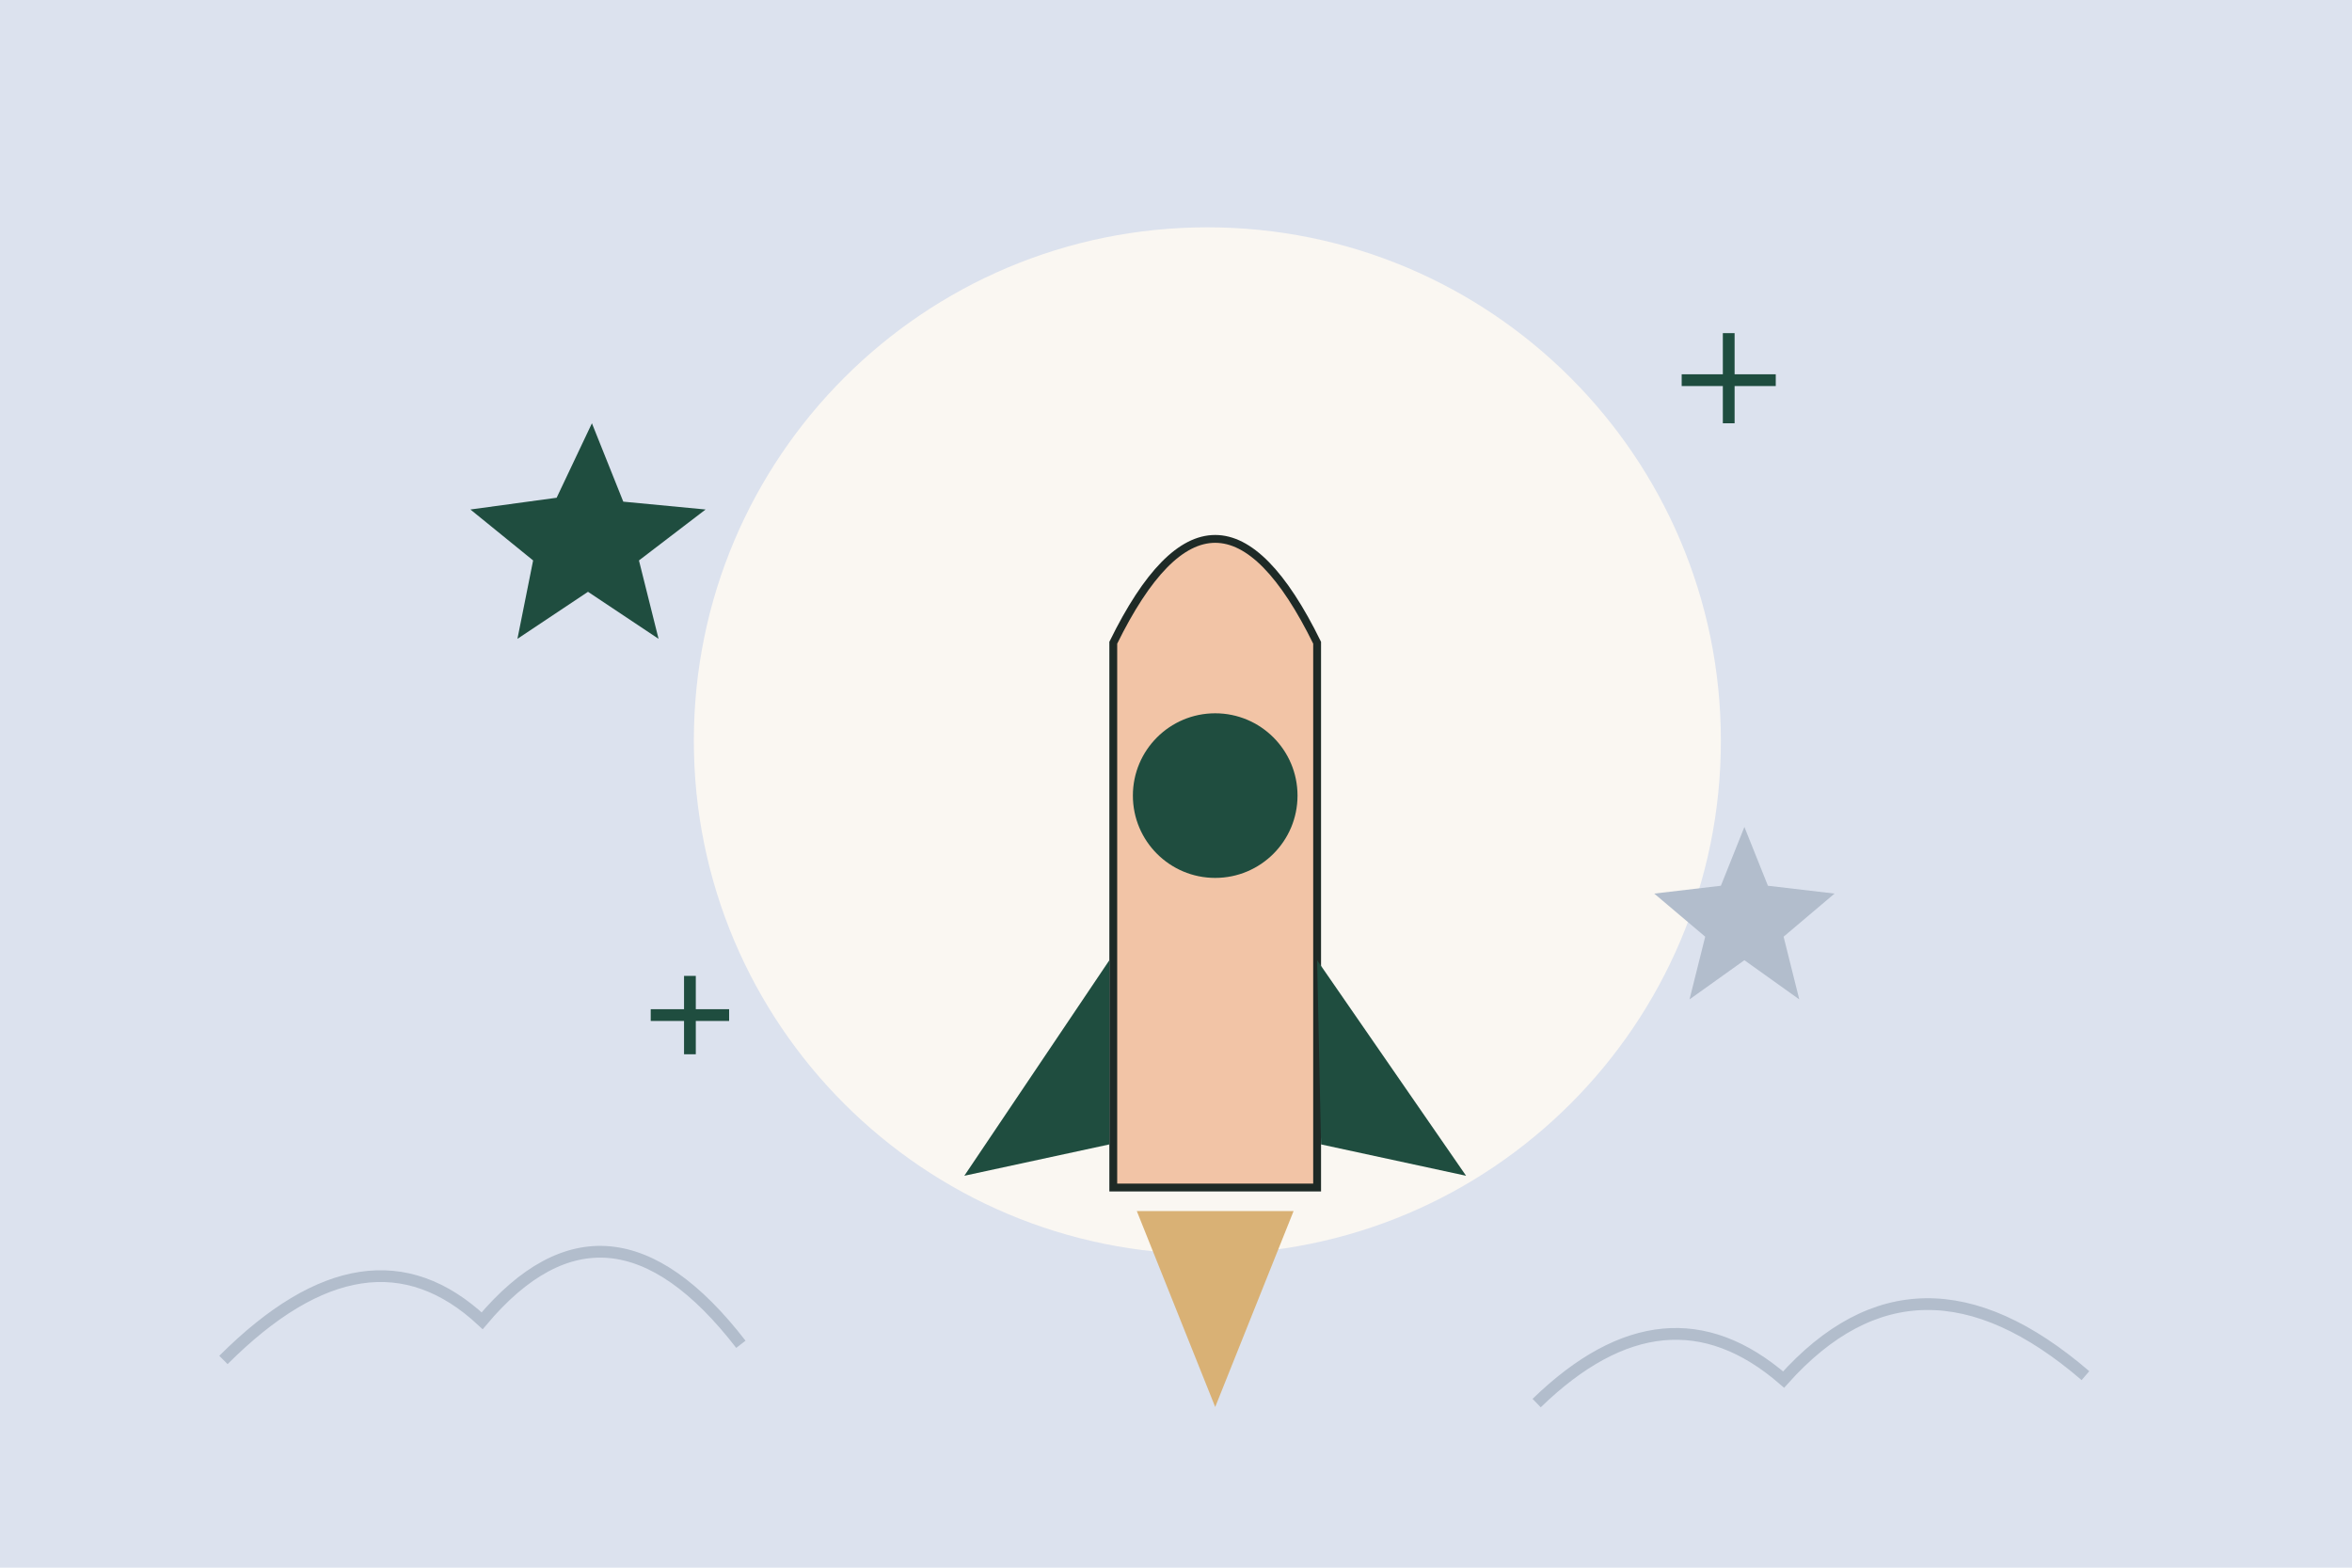
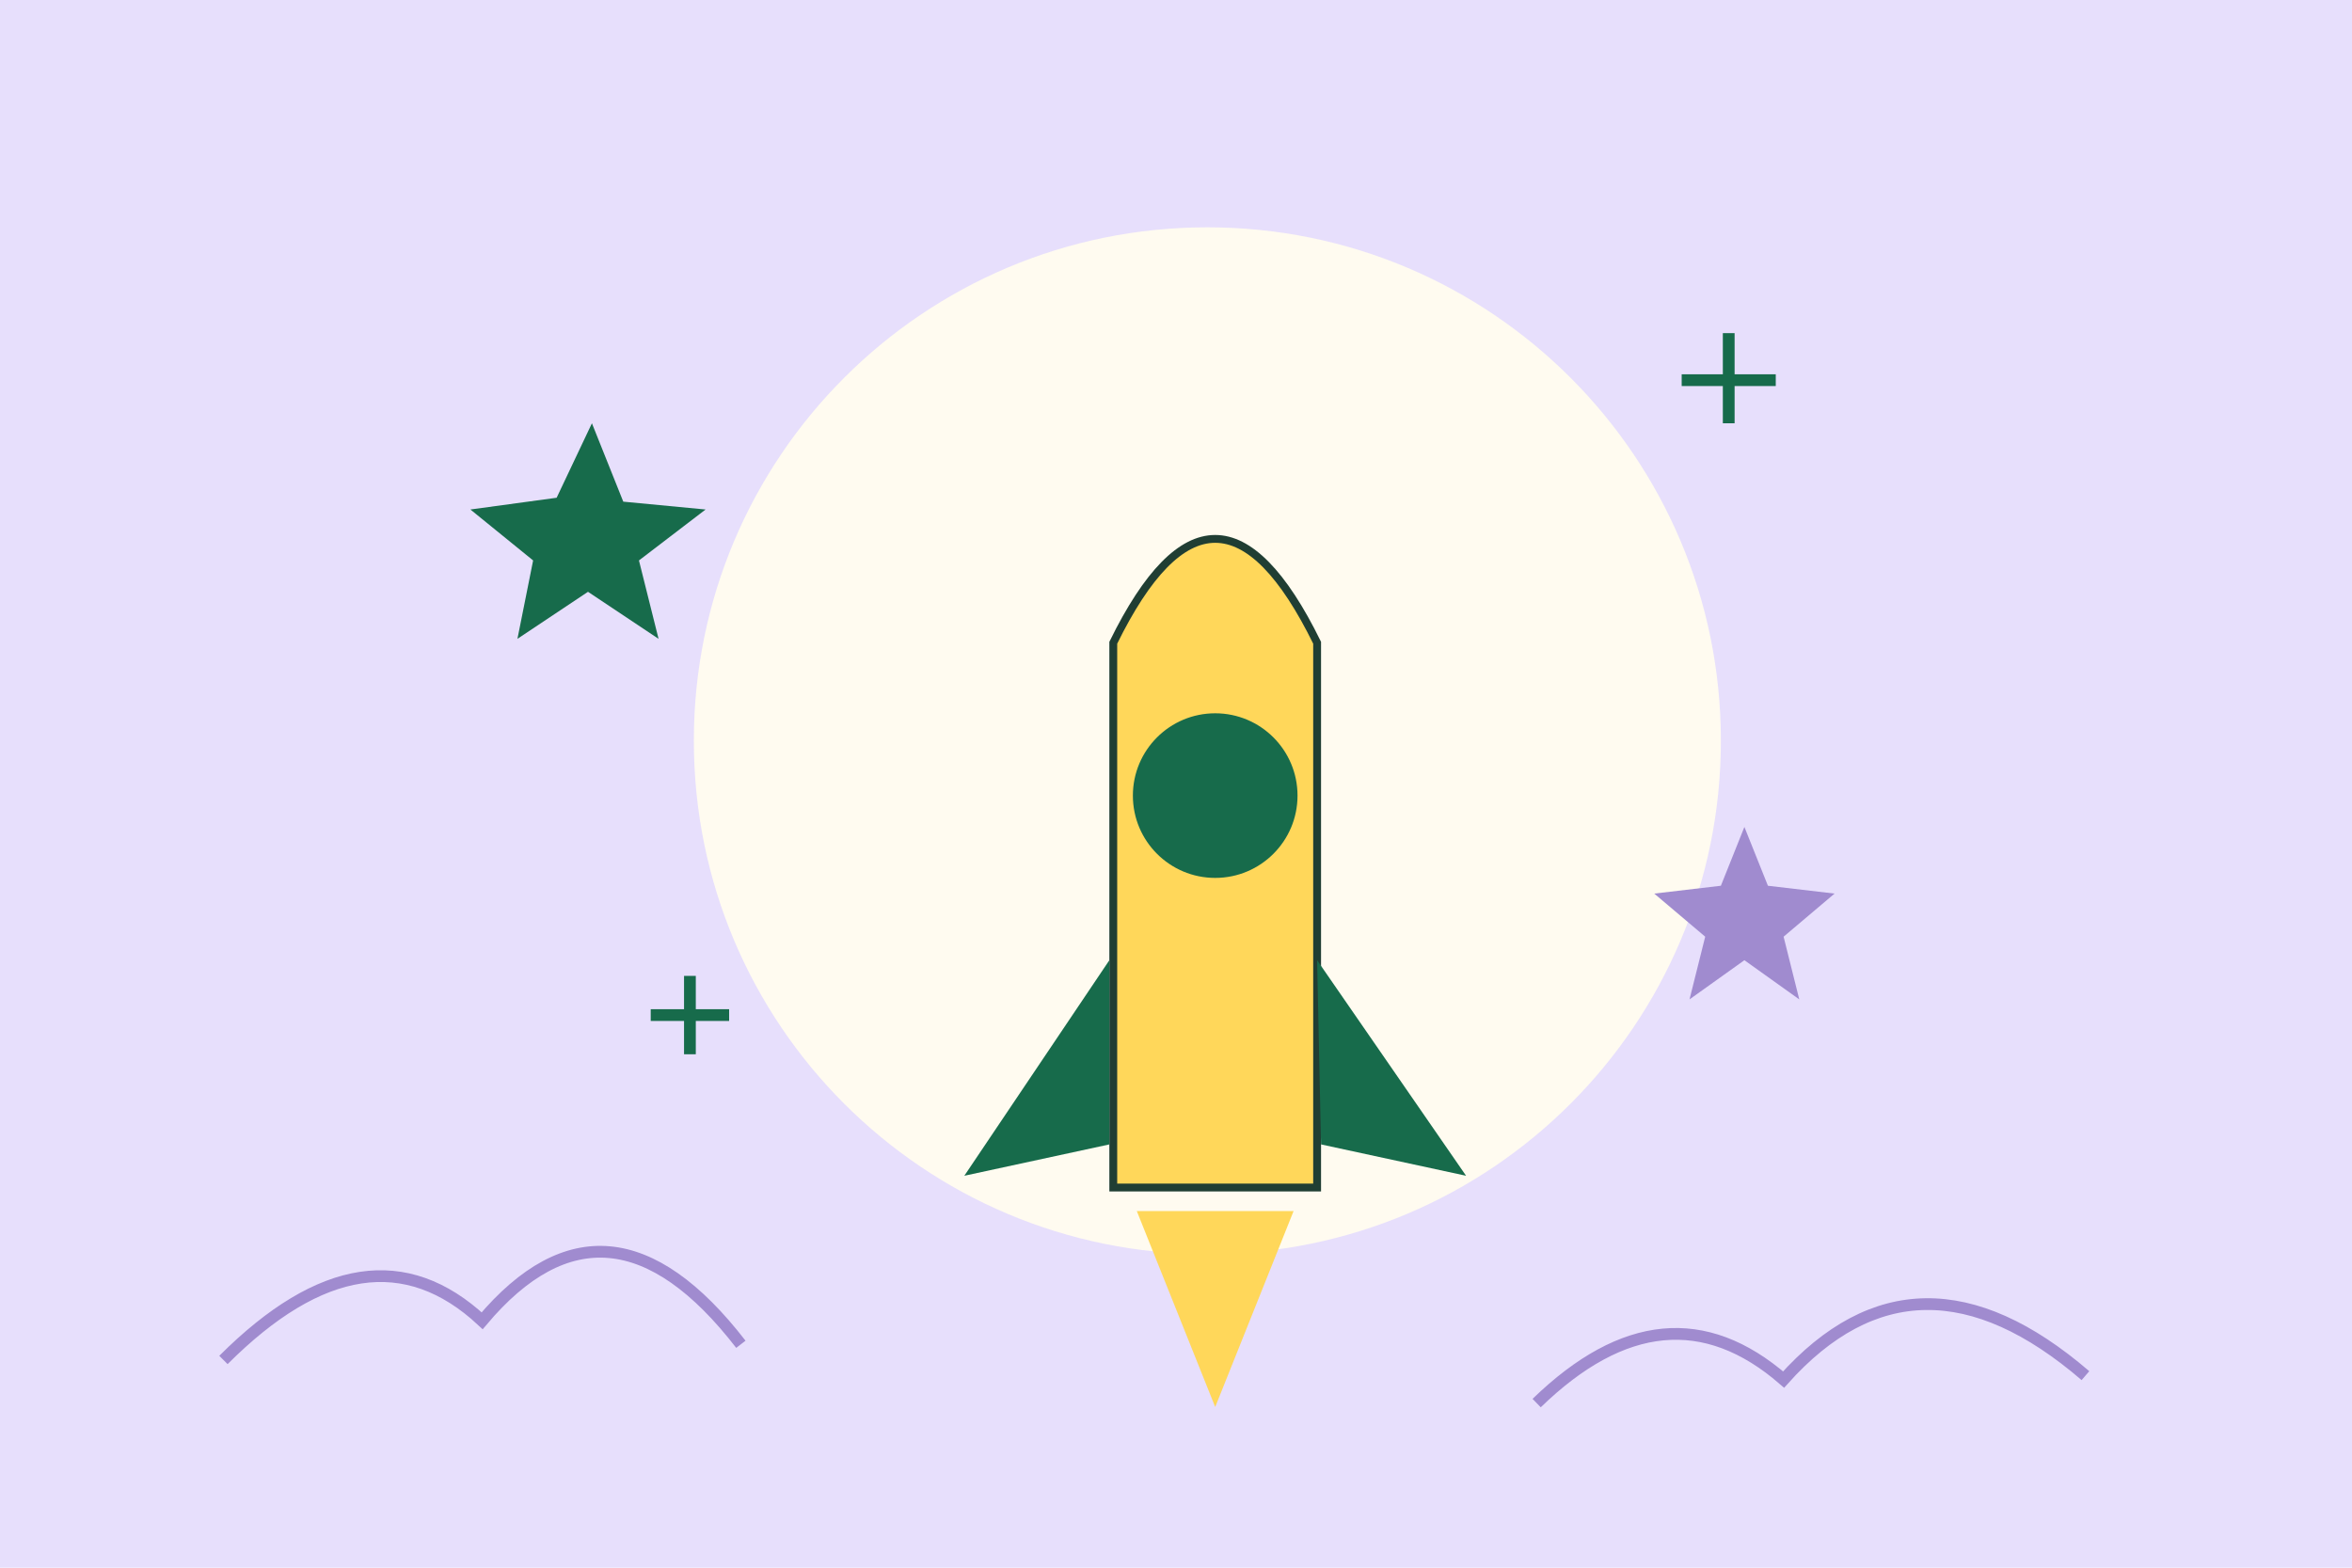
<svg xmlns="http://www.w3.org/2000/svg" width="600" height="400" viewBox="0 0 600 400">
-   <rect width="600" height="400" fill="#dce2ee" />
-   <circle cx="308" cy="189" r="131" fill="#faf7f2" />
-   <path d="M284 303L284 164Q310 111 336 164V303Z" fill="#f2c4a6" stroke="#1e2a26" stroke-width="2" />
-   <path d="M283 245L246 300L283 292M336 245L374 300L337 292" fill="#1f4d3f" />
-   <circle cx="310" cy="203" r="21" fill="#1f4d3f" />
-   <path d="M290 309L310 359L330 309" fill="#d9b175" />
-   <path d="M151 108L159 128L180 130L163 143L168 163L150 151L132 163L136 143L120 130L142 127Z" fill="#1f4d3f" />
-   <path d="M445 211L451 226L468 228L455 239L459 255L445 245L431 255L435 239L422 228L439 226Z" fill="#b2bdcc" />
-   <path d="M441 85V108M429 97H453M176 249V269M166 259H186" stroke="#1f4d3f" stroke-width="3" />
-   <path d="M57 347Q94 310 123 337Q155 299 189 343M392 358Q425 326 455 352Q489 314 532 351" stroke="#b2bdcc" stroke-width="3" fill="none" />
+   <rect width="600" height="400" fill="#e7dffc" />
+   <circle cx="308" cy="189" r="131" fill="#fffbf0" />
+   <path d="M284 303L284 164Q310 111 336 164V303Z" fill="#ffd75a" stroke="#203e33" stroke-width="2" />
+   <path d="M283 245L246 300L283 292M336 245L374 300L337 292" fill="#176b4b" />
+   <circle cx="310" cy="203" r="21" fill="#176b4b" />
+   <path d="M290 309L310 359L330 309" fill="#ffd75a" />
+   <path d="M151 108L159 128L180 130L163 143L168 163L150 151L132 163L136 143L120 130L142 127Z" fill="#176b4b" />
+   <path d="M445 211L451 226L468 228L455 239L459 255L445 245L431 255L435 239L422 228L439 226Z" fill="#a08bcf" />
+   <path d="M441 85V108M429 97H453M176 249V269M166 259H186" stroke="#176b4b" stroke-width="3" />
+   <path d="M57 347Q94 310 123 337Q155 299 189 343M392 358Q425 326 455 352Q489 314 532 351" stroke="#a08bcf" stroke-width="3" fill="none" />
</svg>
